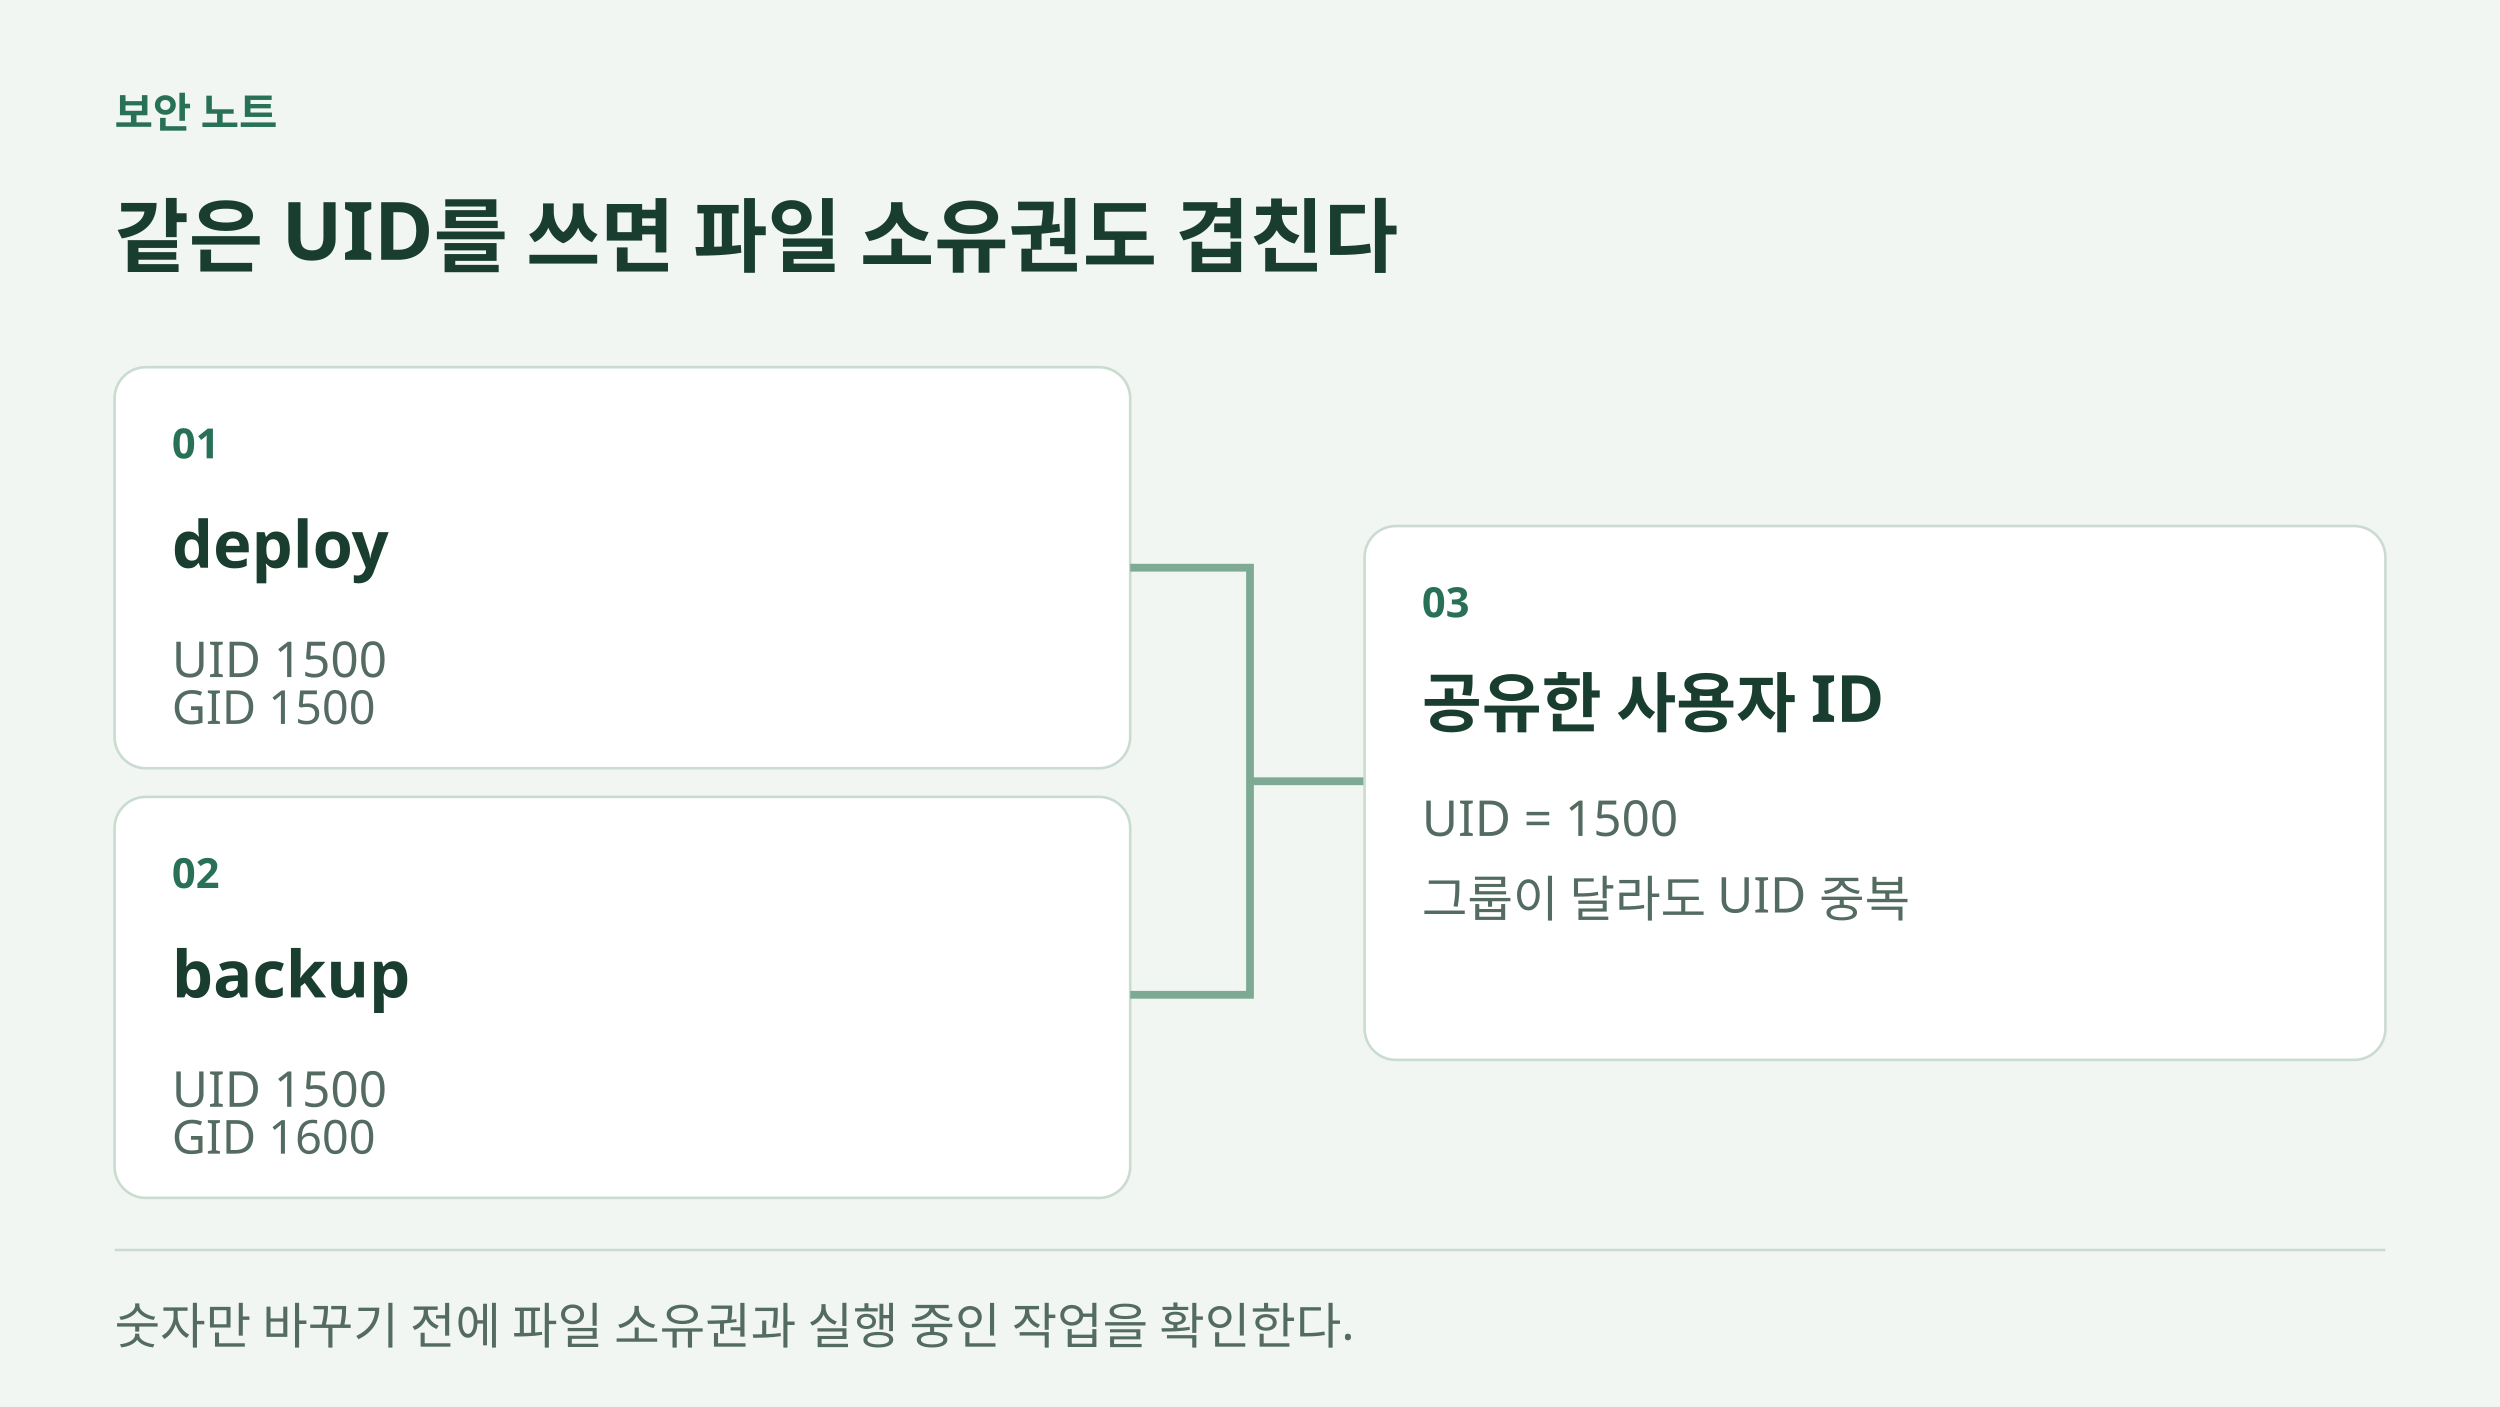
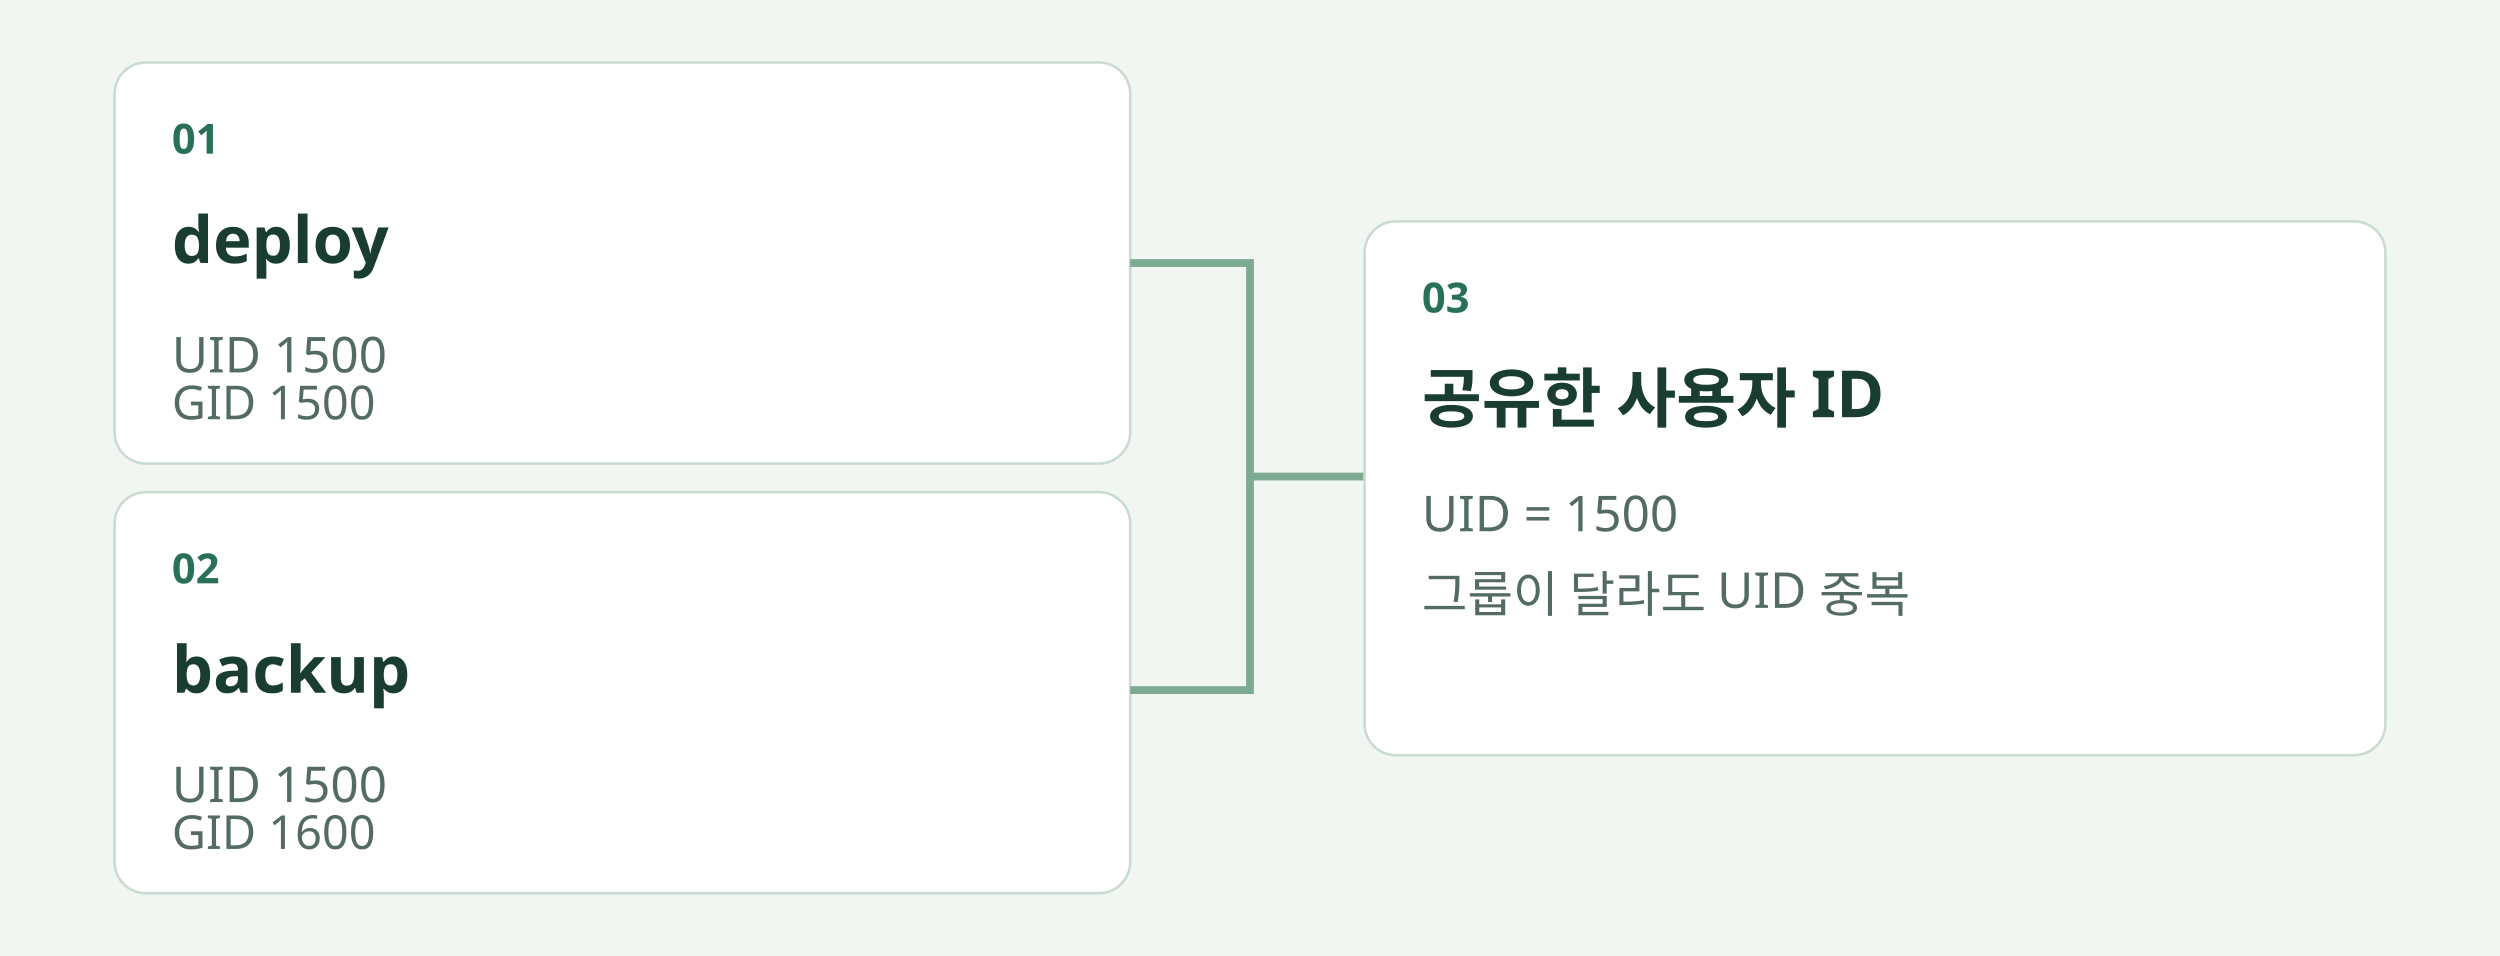
- <svg xmlns="http://www.w3.org/2000/svg" width="960" height="540" viewBox="0 0 960 540" data-diagram-kind="merge" role="img" aria-labelledby="title desc">
+ <svg xmlns="http://www.w3.org/2000/svg" width="960" height="367" viewBox="0 117 960 367" data-diagram-kind="merge" role="img" aria-labelledby="title desc">
  <defs>
    <marker id="arrow" viewBox="0 0 10 10" refX="9" refY="5" markerWidth="6" markerHeight="6" orient="auto-start-reverse">
      <path d="M0 0L10 5L0 10Z" fill="#7eaa93" />
    </marker>
  </defs>
-   <rect width="960" height="540" fill="#f1f6f2" />
+   <rect y="117" width="960" height="367" fill="#f1f6f2" />
  <g font-family="'Malgun Gothic','Noto Sans KR',sans-serif">
-     <text x="44" y="49" font-size="16" fill="#287056" font-weight="700" text-anchor="start">보안 노트</text>
-     <text x="44" y="102" font-size="31" fill="#193e2f" font-weight="700" text-anchor="start">같은 UID를 쓰면 파일 소유권도 겹친다</text>
    <rect x="44" y="141" width="390" height="154" rx="12" fill="#fff" stroke="#cadbd1" />
    <text x="66" y="176" font-size="16" fill="#287056" font-weight="700" text-anchor="start">01</text>
    <text x="66" y="218" font-size="25" fill="#193e2f" font-weight="700" text-anchor="start">deploy</text>
    <text x="66" y="260" font-size="19" fill="#536b60" font-weight="400" text-anchor="start">UID 1500</text>
-     <text x="66" y="291" font-size="19" fill="#536b60" font-weight="400" text-anchor="start" />
    <rect x="44" y="306" width="390" height="154" rx="12" fill="#fff" stroke="#cadbd1" />
    <text x="66" y="341" font-size="16" fill="#287056" font-weight="700" text-anchor="start">02</text>
    <text x="66" y="383" font-size="25" fill="#193e2f" font-weight="700" text-anchor="start">backup</text>
    <text x="66" y="425" font-size="19" fill="#536b60" font-weight="400" text-anchor="start">UID 1500</text>
-     <text x="66" y="456" font-size="19" fill="#536b60" font-weight="400" text-anchor="start" />
    <path d="M434 218H480V300H524 M434 382H480V300" fill="none" stroke="#7eaa93" stroke-width="3" />
    <rect x="524" y="202" width="392" height="205" rx="12" fill="#fff" stroke="#cadbd1" />
    <text x="546" y="237" font-size="16" fill="#287056" font-weight="700" text-anchor="start">03</text>
    <text x="546" y="279" font-size="25" fill="#193e2f" font-weight="700" text-anchor="start">공유한 사용자 ID</text>
    <text x="546" y="321" font-size="19" fill="#536b60" font-weight="400" text-anchor="start">UID = 1500</text>
    <text x="546" y="352" font-size="19" fill="#536b60" font-weight="400" text-anchor="start">그룹이 달라도 UID 중복</text>
    <text x="66" y="278" font-size="18" fill="#536b60" font-weight="400" text-anchor="start">GID 1500</text>
    <text x="66" y="443" font-size="18" fill="#536b60" font-weight="400" text-anchor="start">GID 1600</text>
-     <path d="M44 480H916" stroke="#cadbd1" />
-     <text x="44" y="516" font-size="19" fill="#536b60" font-weight="400" text-anchor="start">숫자만 바꾸기 전에 파일 소유권과 실행 중인 작업을 확인한다.</text>
  </g>
</svg>
